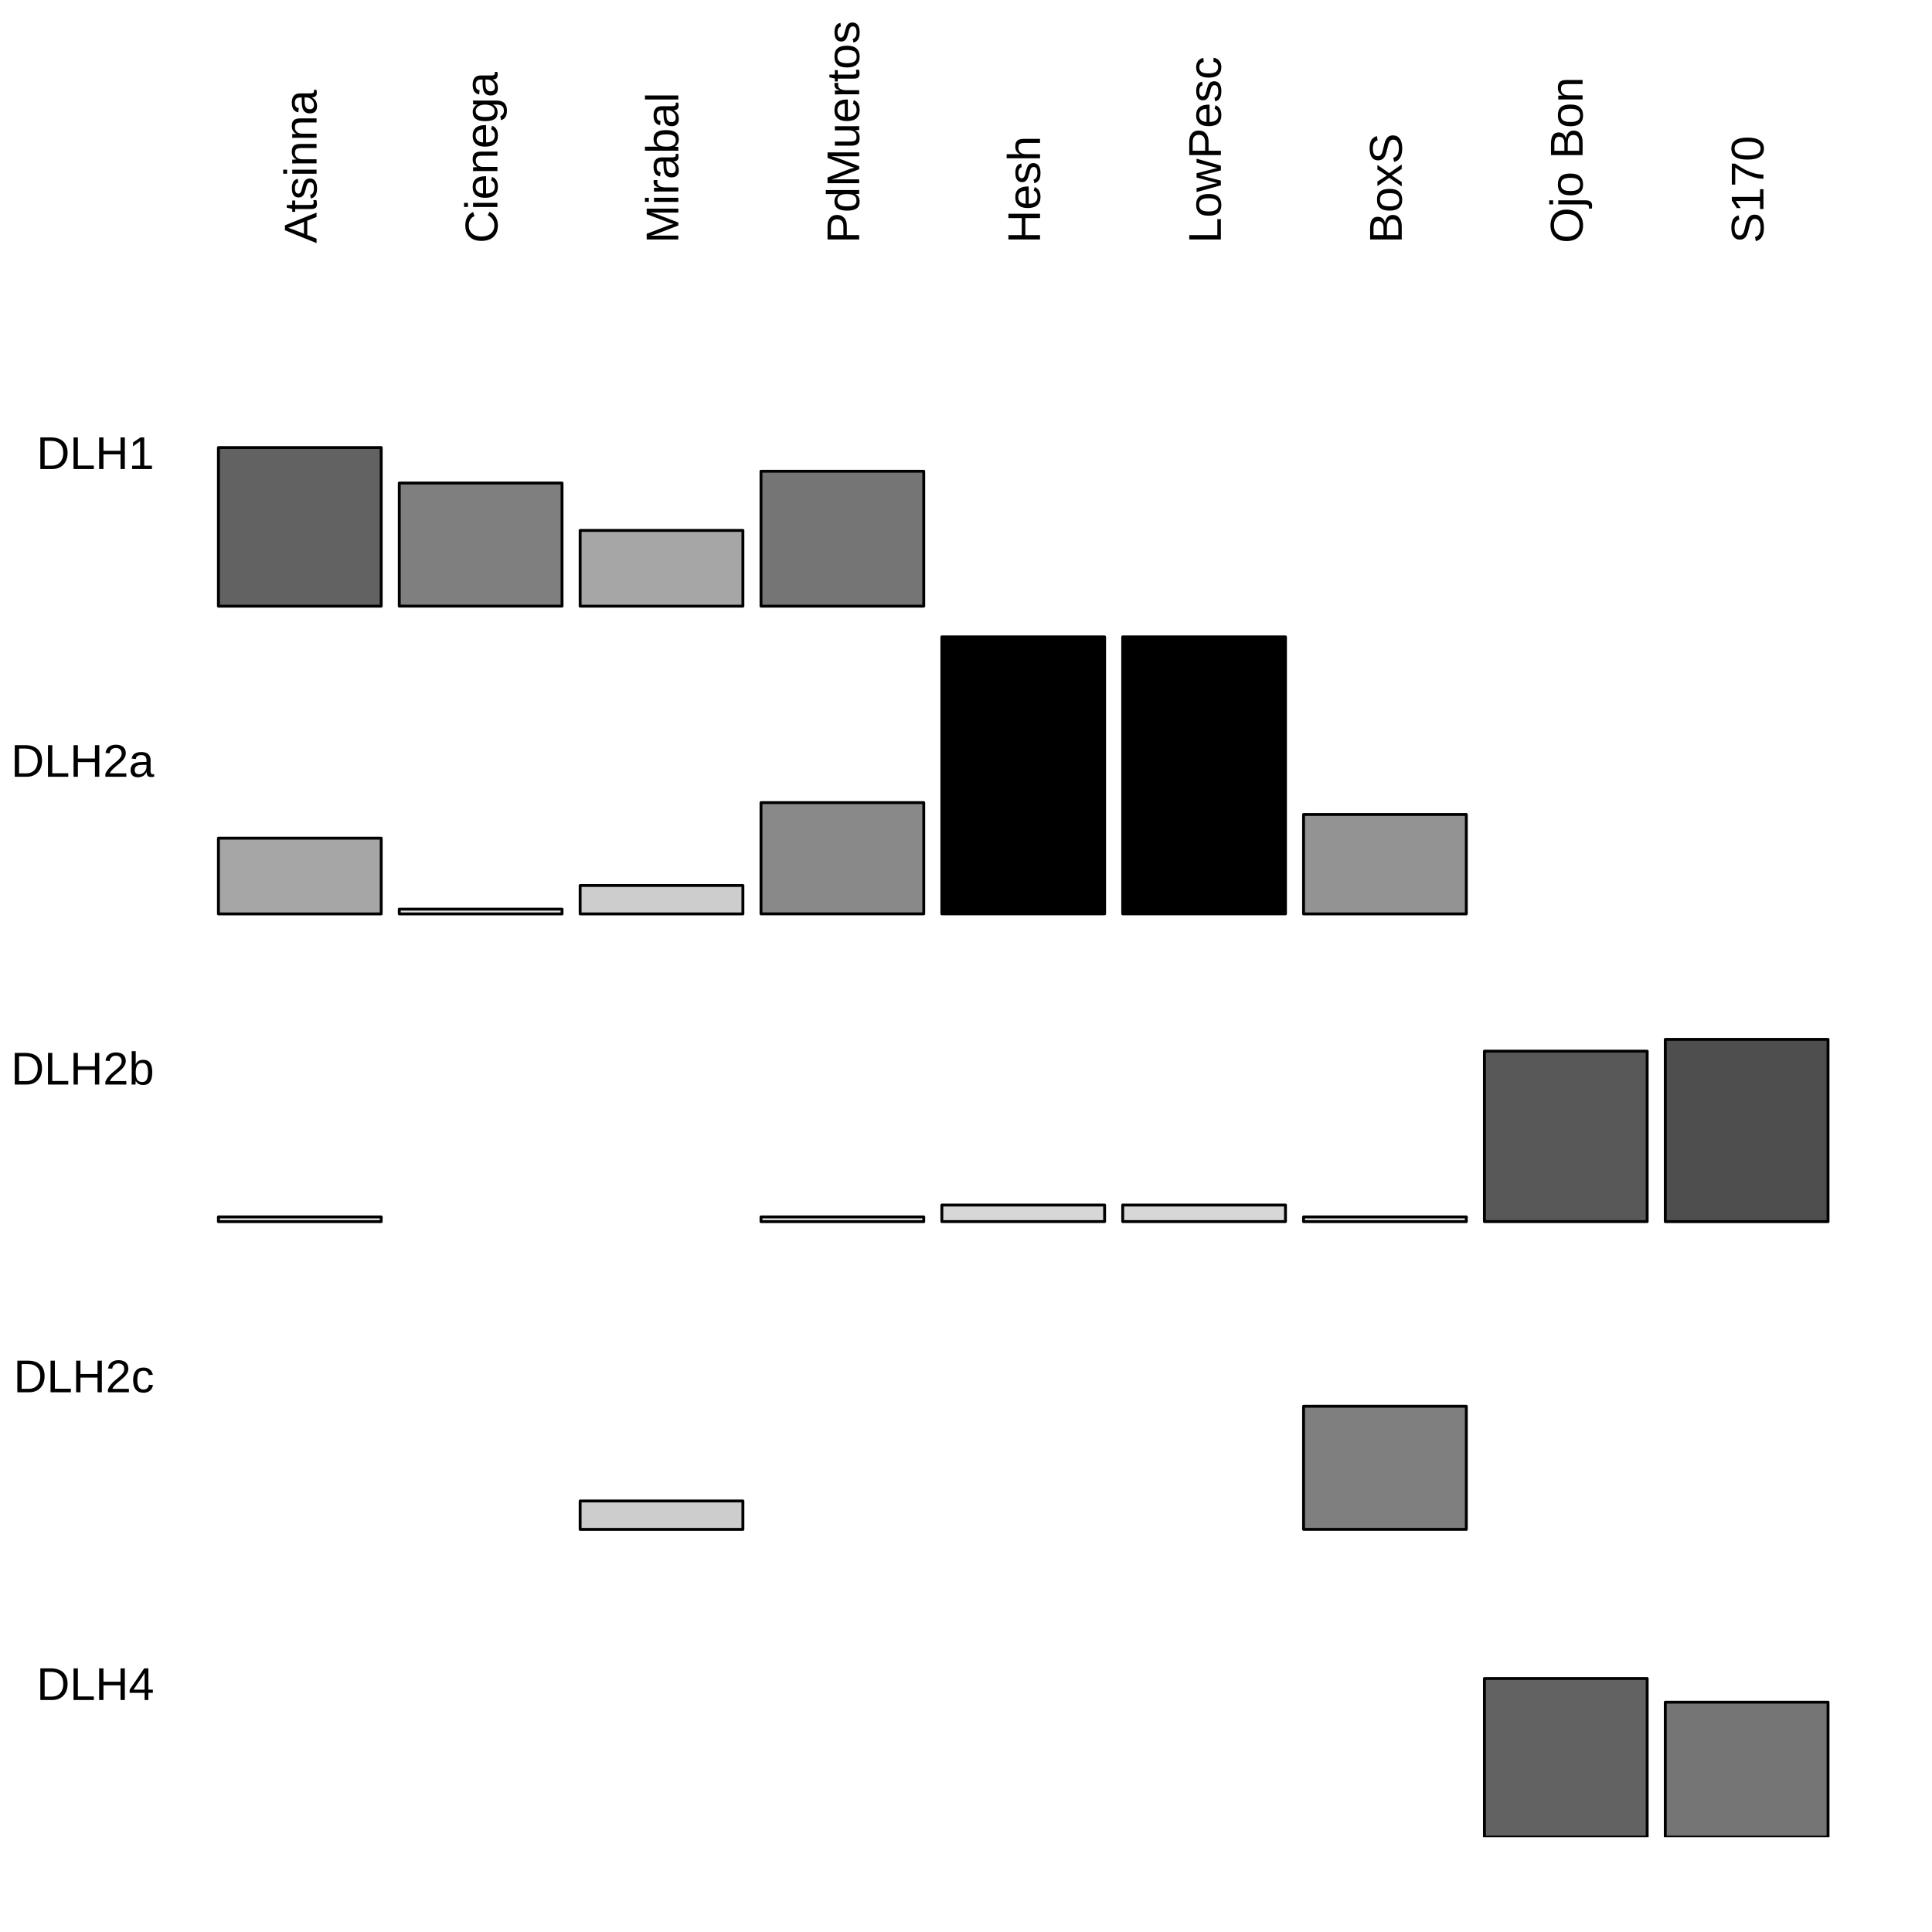
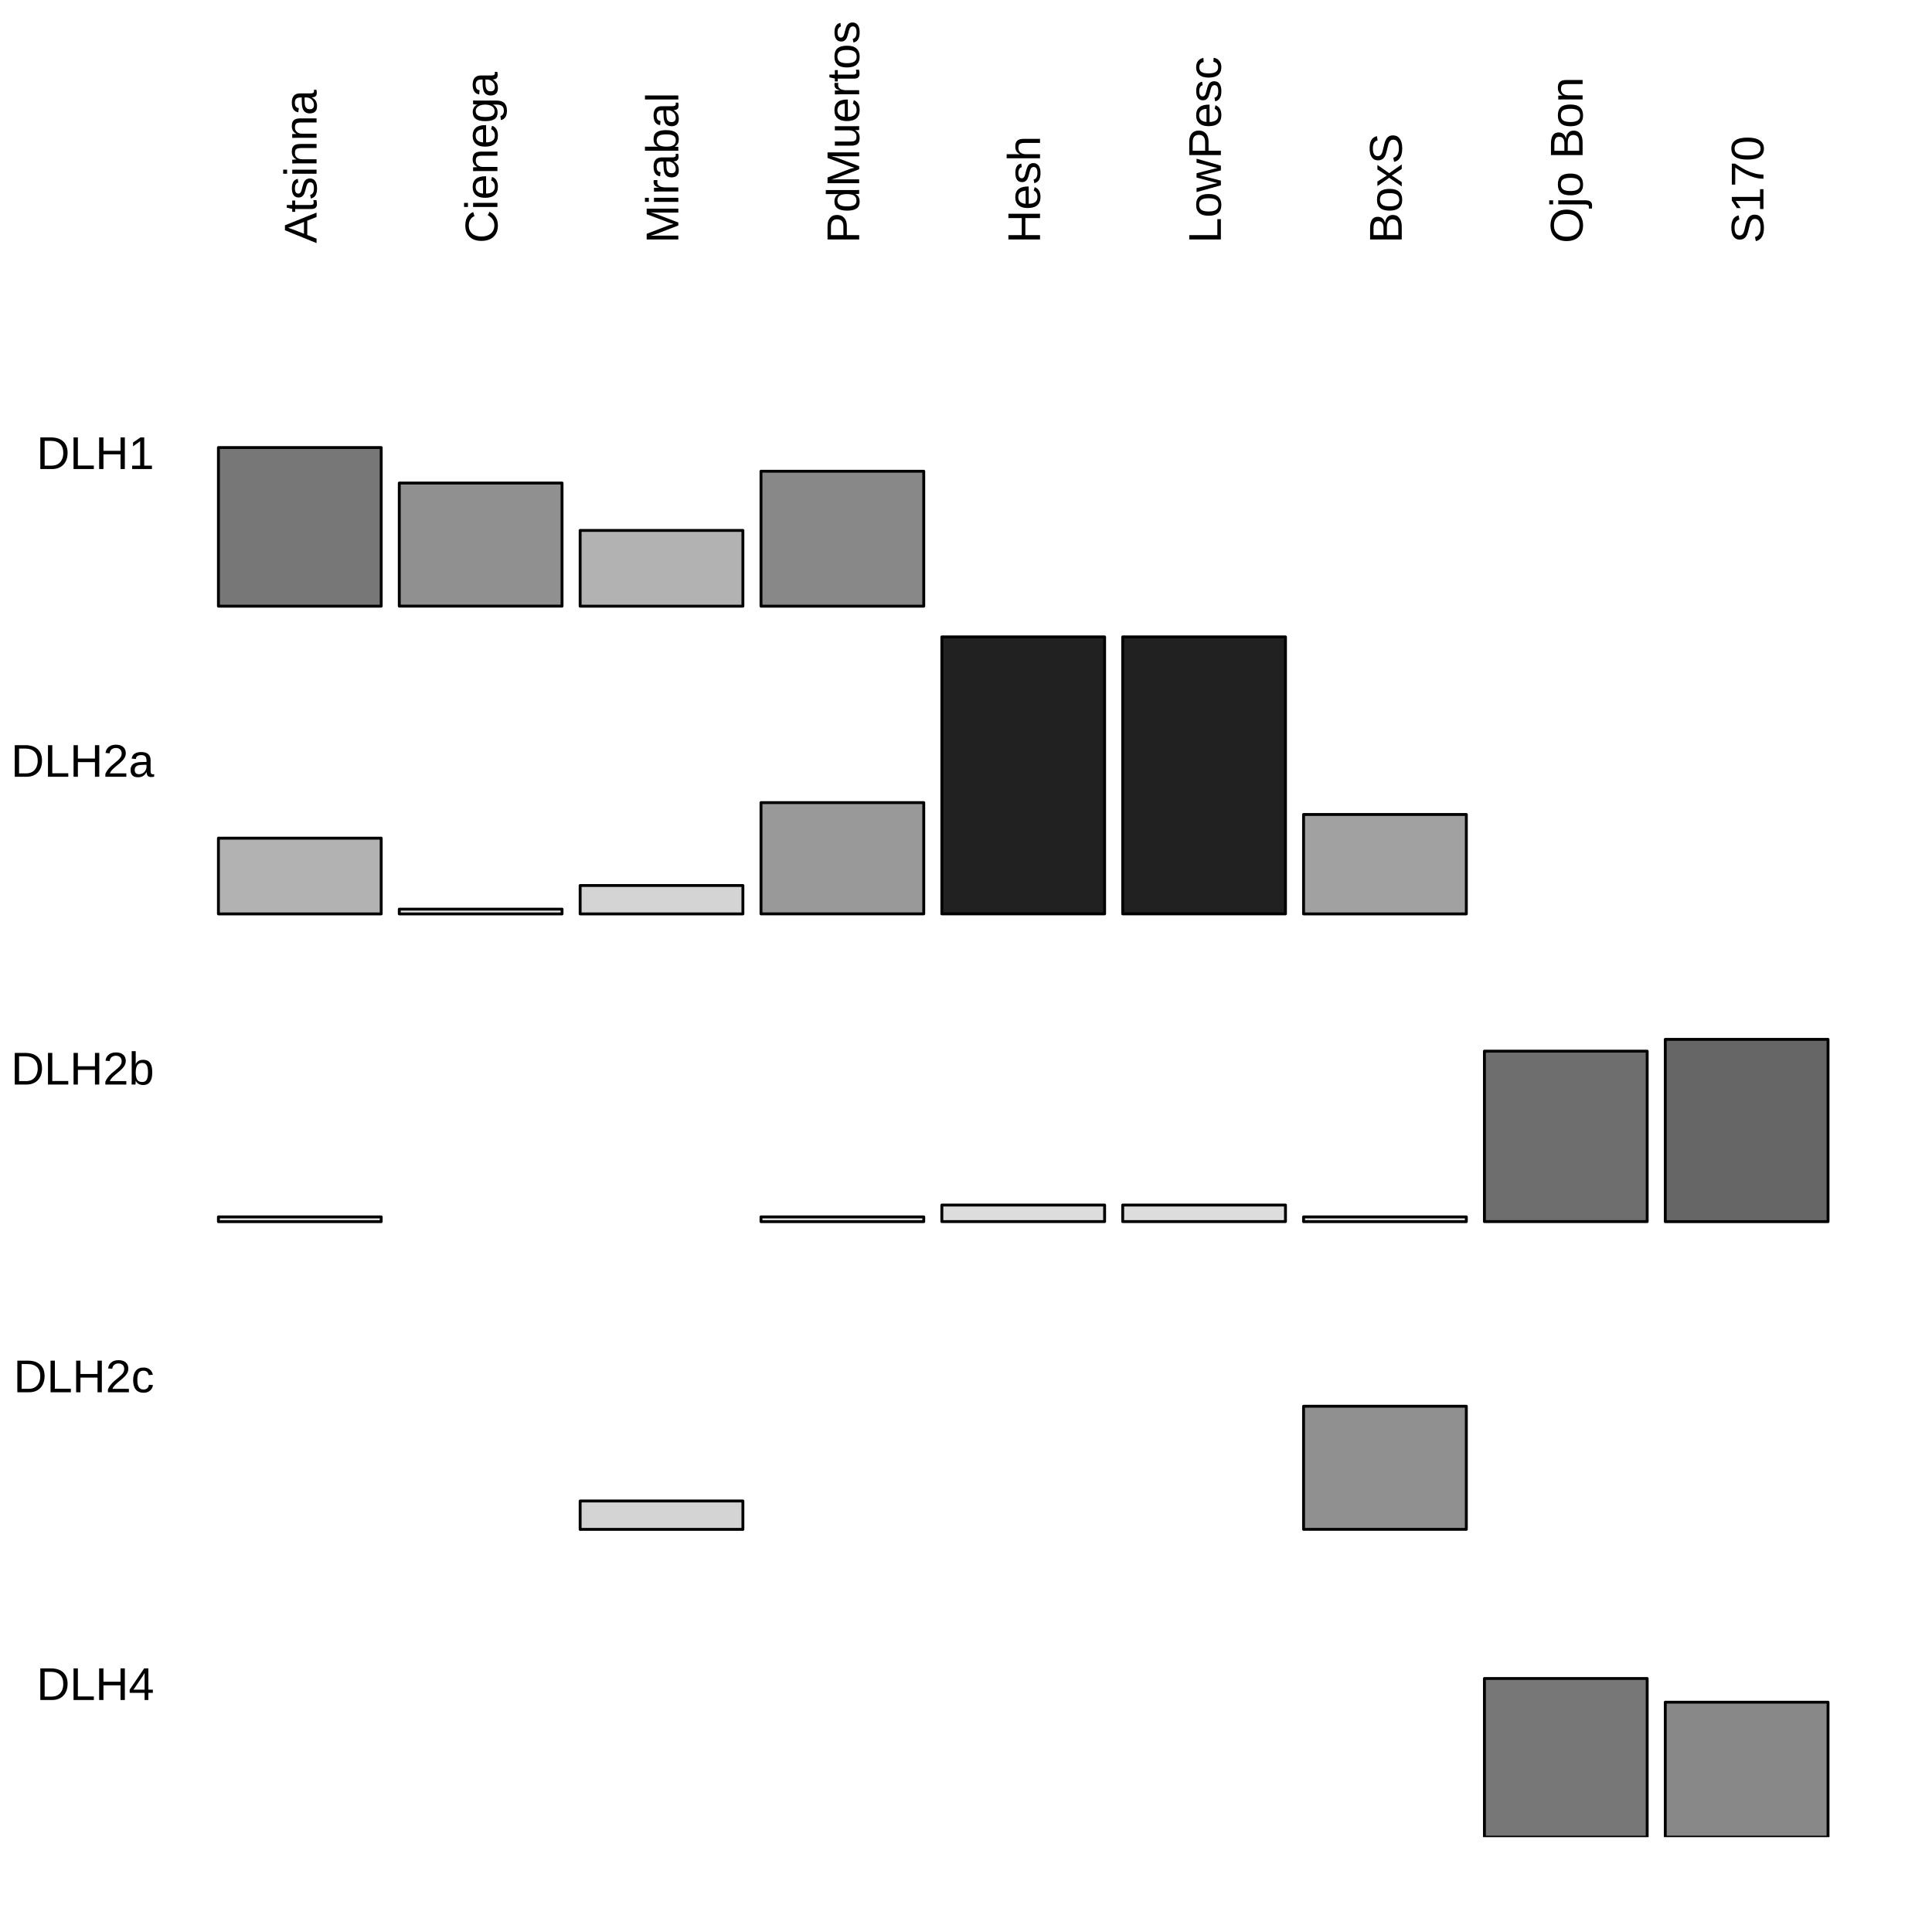
<svg xmlns="http://www.w3.org/2000/svg" class="svglite" width="504.00pt" height="504.00pt" viewBox="0 0 504.00 504.00">
  <defs>
    <style type="text/css">
    .svglite line, .svglite polyline, .svglite polygon, .svglite path, .svglite rect, .svglite circle {
      fill: none;
      stroke: #000000;
      stroke-linecap: round;
      stroke-linejoin: round;
      stroke-miterlimit: 10.00;
    }
    .svglite text {
      white-space: pre;
    }
  </style>
  </defs>
  <rect width="100%" height="100%" style="stroke: none; fill: #FFFFFF;" />
  <defs>
    <clipPath id="cpMC4wMHw1MDQuMDB8MC4wMHw1MDQuMDA=">
      <rect x="0.00" y="0.00" width="504.00" height="504.00" />
    </clipPath>
  </defs>
  <g clip-path="url(#cpMC4wMHw1MDQuMDB8MC4wMHw1MDQuMDA=)">
</g>
  <defs>
    <clipPath id="cpNTQuNjJ8NDc5LjI1fDc3Ljg1fDQ3OS4yNQ==">
      <rect x="54.62" y="77.85" width="424.63" height="401.40" />
    </clipPath>
  </defs>
  <g clip-path="url(#cpNTQuNjJ8NDc5LjI1fDc3Ljg1fDQ3OS4yNQ==)">
-     <rect x="56.98" y="116.75" width="42.46" height="41.38" style="stroke-width: 0.75; fill: #626262;" />
-     <rect x="56.98" y="218.65" width="42.46" height="19.76" style="stroke-width: 0.75; fill: #A6A6A6;" />
-     <rect x="56.98" y="317.45" width="42.46" height="1.24" style="stroke-width: 0.75; fill: #E1E1E1;" />
-     <rect x="56.98" y="479.25" width="42.46" height="0.00" style="stroke-width: 0.75; fill: #F5F5F5;" />
-     <rect x="104.16" y="126.01" width="42.46" height="32.11" style="stroke-width: 0.75; fill: #7F7F7F;" />
-     <rect x="104.16" y="237.17" width="42.46" height="1.24" style="stroke-width: 0.75; fill: #E1E1E1;" />
-     <rect x="104.16" y="318.69" width="42.46" height="0.00" style="stroke-width: 0.75; fill: #EBEBEB;" />
-     <rect x="151.34" y="138.37" width="42.46" height="19.76" style="stroke-width: 0.75; fill: #A6A6A6;" />
-     <rect x="151.34" y="231.00" width="42.46" height="7.41" style="stroke-width: 0.75; fill: #CDCDCD;" />
-     <rect x="151.34" y="318.69" width="42.46" height="0.00" style="stroke-width: 0.75; fill: #EBEBEB;" />
-     <rect x="151.34" y="391.56" width="42.46" height="7.41" style="stroke-width: 0.75; fill: #CDCDCD;" />
-     <rect x="198.52" y="122.93" width="42.46" height="35.20" style="stroke-width: 0.75; fill: #757575;" />
-     <rect x="198.52" y="209.38" width="42.46" height="29.02" style="stroke-width: 0.75; fill: #898989;" />
-     <rect x="198.52" y="317.45" width="42.46" height="1.24" style="stroke-width: 0.75; fill: #E1E1E1;" />
-     <rect x="245.70" y="166.15" width="42.46" height="72.25" style="stroke-width: 0.75; fill: #000000;" />
-     <rect x="245.70" y="314.36" width="42.46" height="4.32" style="stroke-width: 0.75; fill: #D7D7D7;" />
-     <rect x="292.88" y="158.13" width="42.46" height="0.00" style="stroke-width: 0.75; fill: #F5F5F5;" />
-     <rect x="292.88" y="166.15" width="42.46" height="72.25" style="stroke-width: 0.75; fill: #000000;" />
-     <rect x="292.88" y="314.36" width="42.46" height="4.32" style="stroke-width: 0.75; fill: #D7D7D7;" />
-     <rect x="340.06" y="212.47" width="42.46" height="25.94" style="stroke-width: 0.75; fill: #939393;" />
-     <rect x="340.06" y="317.45" width="42.46" height="1.24" style="stroke-width: 0.75; fill: #E1E1E1;" />
-     <rect x="340.06" y="366.85" width="42.46" height="32.11" style="stroke-width: 0.75; fill: #7F7F7F;" />
-     <rect x="387.24" y="274.22" width="42.46" height="44.46" style="stroke-width: 0.75; fill: #585858;" />
-     <rect x="387.24" y="437.87" width="42.46" height="41.38" style="stroke-width: 0.75; fill: #626262;" />
-     <rect x="434.42" y="271.14" width="42.46" height="47.55" style="stroke-width: 0.75; fill: #4E4E4E;" />
-     <rect x="434.42" y="444.05" width="42.46" height="35.20" style="stroke-width: 0.75; fill: #757575;" />
+     <rect x="56.98" y="116.75" width="42.46" height="41.38" style="stroke-width: 0.75; fill: #777777;" />
+     <rect x="56.98" y="218.65" width="42.46" height="19.76" style="stroke-width: 0.75; fill: #B2B2B2;" />
+     <rect x="56.98" y="317.45" width="42.46" height="1.24" style="stroke-width: 0.75; fill: #E5E5E5;" />
+     <rect x="56.98" y="479.25" width="42.46" height="0.00" style="stroke-width: 0.75; fill: #F6F6F6;" />
+     <rect x="104.16" y="126.01" width="42.46" height="32.11" style="stroke-width: 0.75; fill: #909090;" />
+     <rect x="104.16" y="237.17" width="42.46" height="1.24" style="stroke-width: 0.75; fill: #E5E5E5;" />
+     <rect x="104.16" y="318.69" width="42.46" height="0.00" style="stroke-width: 0.75; fill: #EEEEEE;" />
+     <rect x="151.34" y="138.37" width="42.46" height="19.76" style="stroke-width: 0.75; fill: #B2B2B2;" />
+     <rect x="151.34" y="231.00" width="42.46" height="7.41" style="stroke-width: 0.75; fill: #D4D4D4;" />
+     <rect x="151.34" y="318.69" width="42.46" height="0.00" style="stroke-width: 0.75; fill: #EEEEEE;" />
+     <rect x="151.34" y="391.56" width="42.46" height="7.41" style="stroke-width: 0.75; fill: #D4D4D4;" />
+     <rect x="198.52" y="122.93" width="42.46" height="35.20" style="stroke-width: 0.75; fill: #888888;" />
+     <rect x="198.52" y="209.38" width="42.46" height="29.02" style="stroke-width: 0.75; fill: #999999;" />
+     <rect x="198.52" y="317.45" width="42.46" height="1.24" style="stroke-width: 0.75; fill: #E5E5E5;" />
+     <rect x="245.70" y="166.15" width="42.46" height="72.25" style="stroke-width: 0.75; fill: #212121;" />
+     <rect x="245.70" y="314.36" width="42.46" height="4.32" style="stroke-width: 0.75; fill: #DDDDDD;" />
+     <rect x="292.88" y="158.13" width="42.46" height="0.00" style="stroke-width: 0.75; fill: #F6F6F6;" />
+     <rect x="292.88" y="166.15" width="42.46" height="72.25" style="stroke-width: 0.75; fill: #212121;" />
+     <rect x="292.88" y="314.36" width="42.46" height="4.32" style="stroke-width: 0.75; fill: #DDDDDD;" />
+     <rect x="340.06" y="212.47" width="42.46" height="25.94" style="stroke-width: 0.75; fill: #A1A1A1;" />
+     <rect x="340.06" y="317.45" width="42.46" height="1.24" style="stroke-width: 0.75; fill: #E5E5E5;" />
+     <rect x="340.06" y="366.85" width="42.46" height="32.11" style="stroke-width: 0.75; fill: #909090;" />
+     <rect x="387.24" y="274.22" width="42.46" height="44.46" style="stroke-width: 0.75; fill: #6E6E6E;" />
+     <rect x="387.24" y="437.87" width="42.46" height="41.38" style="stroke-width: 0.75; fill: #777777;" />
+     <rect x="434.42" y="271.14" width="42.46" height="47.55" style="stroke-width: 0.75; fill: #666666;" />
+     <rect x="434.42" y="444.05" width="42.46" height="35.20" style="stroke-width: 0.75; fill: #888888;" />
  </g>
  <g clip-path="url(#cpMC4wMHw1MDQuMDB8MC4wMHw1MDQuMDA=)">
    <text x="40.22" y="443.48" text-anchor="end" style="font-size: 12.00px; font-family: &quot;Arial&quot;;" textLength="32.60px" lengthAdjust="spacingAndGlyphs">DLH4</text>
    <text x="40.22" y="363.20" text-anchor="end" style="font-size: 12.00px; font-family: &quot;Arial&quot;;" textLength="39.20px" lengthAdjust="spacingAndGlyphs">DLH2c</text>
    <text x="40.22" y="282.92" text-anchor="end" style="font-size: 12.00px; font-family: &quot;Arial&quot;;" textLength="40.22px" lengthAdjust="spacingAndGlyphs">DLH2b</text>
    <text x="40.22" y="202.64" text-anchor="end" style="font-size: 12.00px; font-family: &quot;Arial&quot;;" textLength="39.96px" lengthAdjust="spacingAndGlyphs">DLH2a</text>
    <text x="40.22" y="122.36" text-anchor="end" style="font-size: 12.00px; font-family: &quot;Arial&quot;;" textLength="32.60px" lengthAdjust="spacingAndGlyphs">DLH1</text>
    <text transform="translate(82.58,63.45) rotate(-90)" style="font-size: 12.00px; font-family: &quot;Arial&quot;;" textLength="44.88px" lengthAdjust="spacingAndGlyphs">Atsinna</text>
    <text transform="translate(129.76,63.45) rotate(-90)" style="font-size: 12.00px; font-family: &quot;Arial&quot;;" textLength="49.08px" lengthAdjust="spacingAndGlyphs">Cienega</text>
    <text transform="translate(176.95,63.45) rotate(-90)" style="font-size: 12.00px; font-family: &quot;Arial&quot;;" textLength="44.29px" lengthAdjust="spacingAndGlyphs">Mirabal</text>
    <text transform="translate(224.13,63.45) rotate(-90)" style="font-size: 12.00px; font-family: &quot;Arial&quot;;" textLength="63.45px" lengthAdjust="spacingAndGlyphs">PdMuertos</text>
    <text transform="translate(271.31,63.45) rotate(-90)" style="font-size: 12.00px; font-family: &quot;Arial&quot;;" textLength="30.28px" lengthAdjust="spacingAndGlyphs">Hesh</text>
    <text transform="translate(318.49,63.45) rotate(-90)" style="font-size: 12.00px; font-family: &quot;Arial&quot;;" textLength="50.70px" lengthAdjust="spacingAndGlyphs">LowPesc</text>
    <text transform="translate(365.67,63.45) rotate(-90)" style="font-size: 12.00px; font-family: &quot;Arial&quot;;" textLength="29.94px" lengthAdjust="spacingAndGlyphs">BoxS</text>
    <text transform="translate(412.85,63.45) rotate(-90)" style="font-size: 12.00px; font-family: &quot;Arial&quot;;" textLength="47.13px" lengthAdjust="spacingAndGlyphs">Ojo Bon</text>
    <text transform="translate(460.03,63.45) rotate(-90)" style="font-size: 12.00px; font-family: &quot;Arial&quot;;" textLength="30.54px" lengthAdjust="spacingAndGlyphs">S170</text>
  </g>
</svg>
